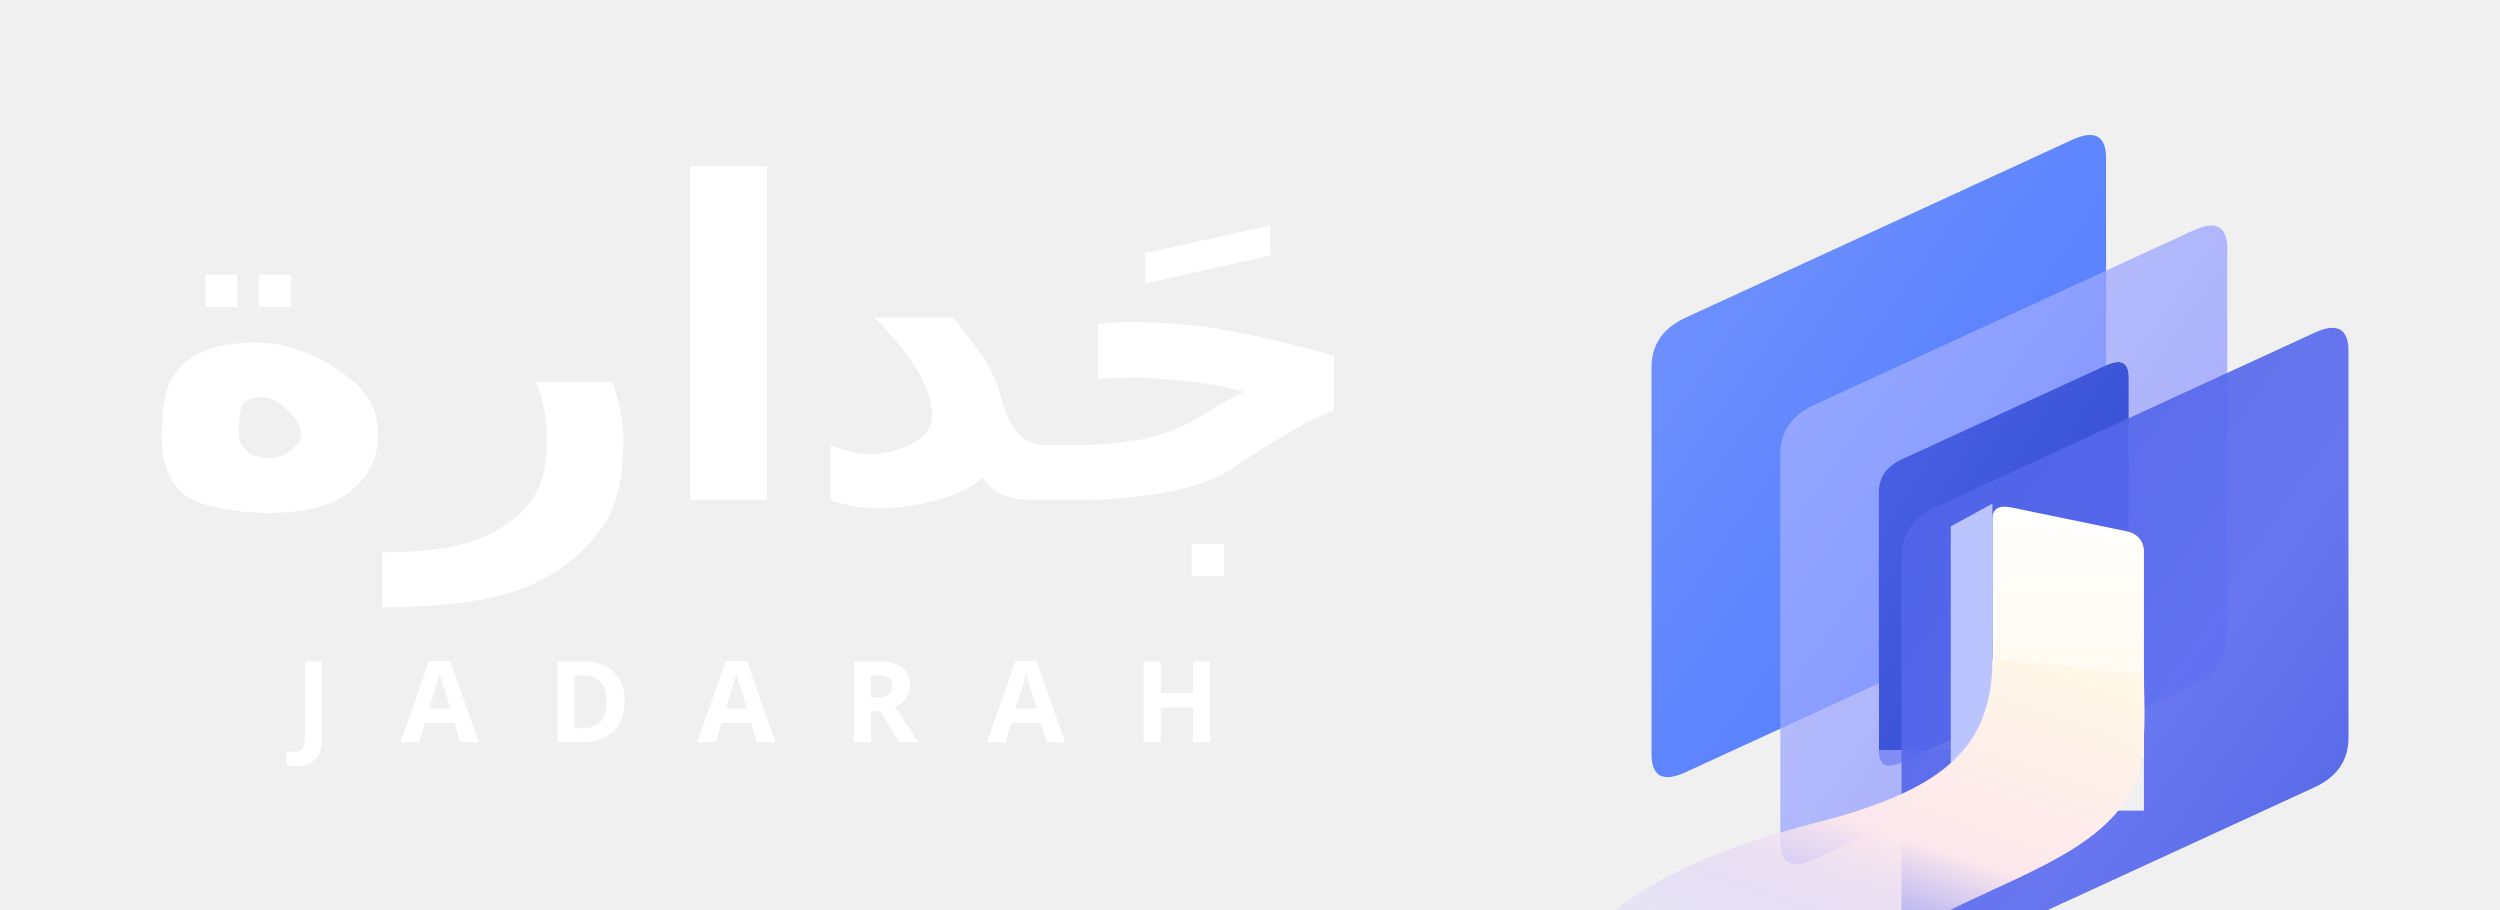
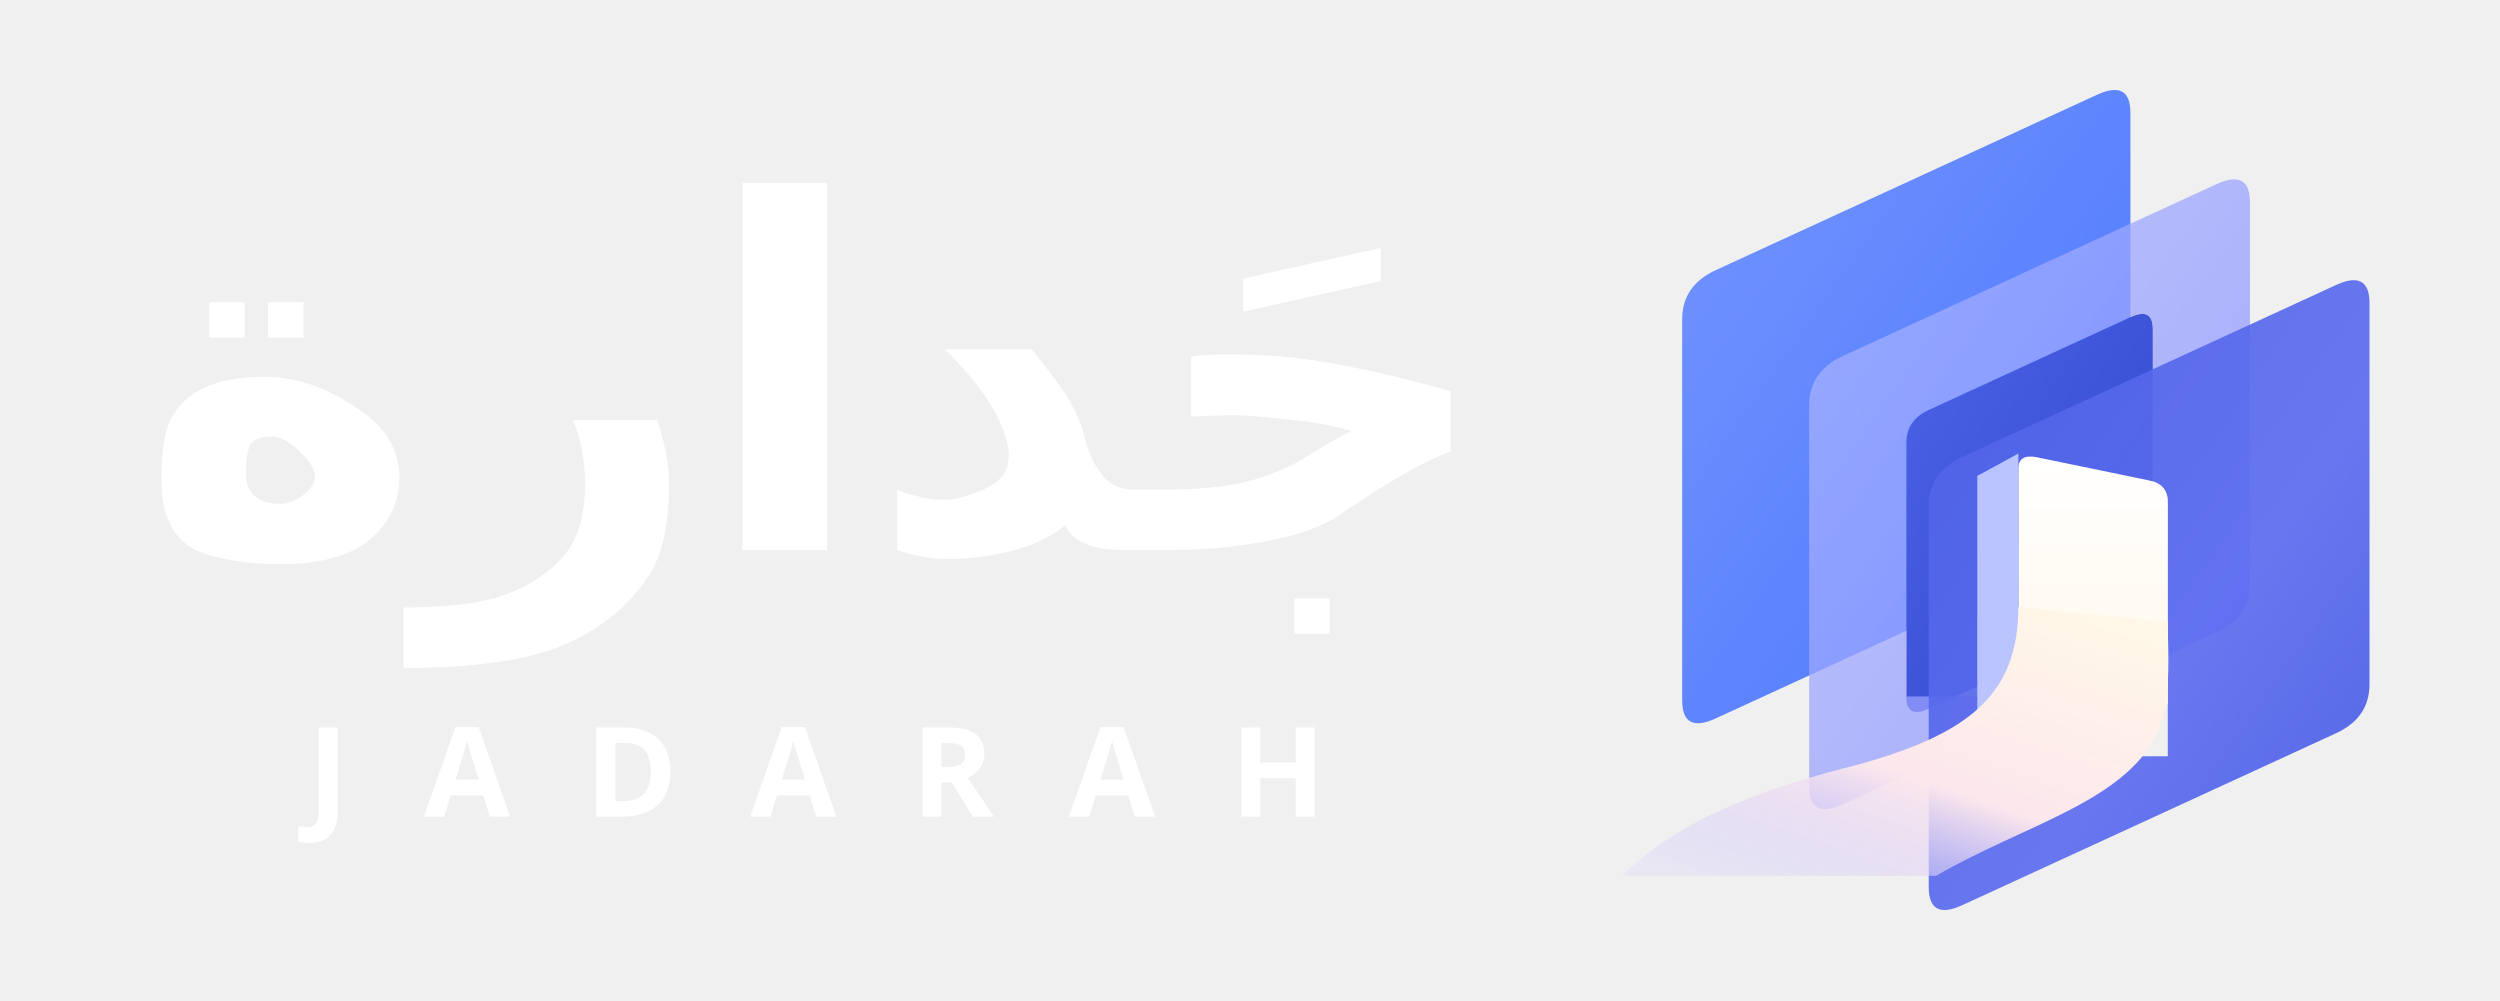
- <svg xmlns="http://www.w3.org/2000/svg" viewBox="0 0 330 120" role="img" aria-label="JADARAH | جدارة">
+ <svg xmlns="http://www.w3.org/2000/svg" viewBox="12 0 300 120" role="img" aria-label="JADARAH | جدارة">
  <defs>
    <linearGradient id="a" x1="0" y1="0" x2="1" y2="1">
      <stop offset="0" stop-color="#6A8CFF" />
      <stop offset="1" stop-color="#3B6CFF" />
    </linearGradient>
    <linearGradient id="b" x1="0" y1="0" x2="1" y2="1">
      <stop offset="0" stop-color="#A9B8FF" />
      <stop offset="1" stop-color="#8A8DFF" />
    </linearGradient>
    <linearGradient id="t" x1="0" y1="0" x2="1" y2="1">
      <stop offset="0" stop-color="#4C63E8" />
      <stop offset="1" stop-color="#2E46C9" />
    </linearGradient>
    <linearGradient id="c" x1="0" y1="0" x2="1" y2="1">
      <stop offset="0" stop-color="#4E62E6" />
      <stop offset=".6" stop-color="#5C6CF0" />
      <stop offset="1" stop-color="#4459E2" />
    </linearGradient>
    <linearGradient id="d" x1="0" y1="0" x2="0" y2="1">
      <stop offset="0" stop-color="#FFFFFF" />
      <stop offset="1" stop-color="#FFF7E8" />
    </linearGradient>
    <linearGradient id="p" x1=".8" y1="0" x2=".1" y2="1">
      <stop offset="0" stop-color="#FFF7E8" />
      <stop offset=".55" stop-color="#FCE7EC" />
      <stop offset="1" stop-color="#C9C3FF" stop-opacity=".2" />
    </linearGradient>
  </defs>
-   <text x="100" y="66" text-anchor="middle" font-family="'IBM Plex Sans Arabic', sans-serif" font-weight="700" font-size="58" fill="#FFFFFF">جَدارة</text>
-   <text x="100" y="98" text-anchor="middle" font-family="Manrope, sans-serif" font-weight="600" font-size="15" letter-spacing="9" fill="#FFFFFF">JADARAH</text>
-   <g transform="translate(206 3)">
+   <text x="110" y="66" text-anchor="middle" font-family="'IBM Plex Sans Arabic', sans-serif" font-weight="700" font-size="58" fill="#FFFFFF">جَدارة</text>
+   <text x="110" y="98" text-anchor="middle" font-family="Manrope, sans-serif" font-weight="600" font-size="15" letter-spacing="9" fill="#FFFFFF">JADARAH</text>
+   <svg x="204" y="8" width="95.03" height="104" viewBox="1 11.7 106 116">
    <path d="M12,45.5 Q12,41 16.5,38.93 L67.5,15.47 Q72,13.4 72,17.9 L72,68.9 Q72,73.4 67.5,75.47 L16.5,98.93 Q12,101 12,96.5 Z" fill="url(#a)" opacity=".92" />
    <path d="M42,62.02 Q42,59.02 45,57.64 L72,45.22 Q75,43.84 75,46.84 L75,80.84 Q75,83.84 72,85.22 L45,97.64 Q42,99.02 42,96.02 Z" fill="url(#t)" />
    <path d="M29,57 Q29,52.5 33.5,50.43 L83.5,27.43 Q88,25.36 88,29.86 L88,80.86 Q88,85.36 83.5,87.43 L33.5,110.43 Q29,112.5 29,108 Z M42,96 L42,62.02 Q42,59.02 45,57.64 L72,45.22 Q75,43.84 75,46.84 L75,96 Z" fill="url(#b)" fill-rule="evenodd" opacity=".74" />
    <path d="M45,70.5 Q45,66 49.5,63.93 L99.5,40.93 Q104,38.86 104,43.36 L104,94.36 Q104,98.86 99.5,100.93 L49.5,123.93 Q45,126 45,121.5 Z M57,104 L57,65.48 Q57,63.48 59.5,63.98 L74.5,67.08 Q77,67.58 77,69.98 L77,104 Z" fill="url(#c)" fill-rule="evenodd" opacity=".92" />
    <path d="M57,100 L57,65.48 Q57,63.48 59.5,63.98 L74.5,67.08 Q77,67.58 77,69.98 L77,97 Q67,103 57,100 Z" fill="url(#d)" />
    <path d="M51.5,66.48 L57,63.48 L57,100 L51.5,102 Z" fill="#BFC8FF" opacity=".95" />
    <path d="M57,84 C57,96 50,101 36,105 C24,108 12,112 4,120 L46,120 C58,113 72,110 76,100 C77.5,95 77,90 77,86 Z" fill="url(#p)" />
-   </g>
+   </svg>
</svg>
